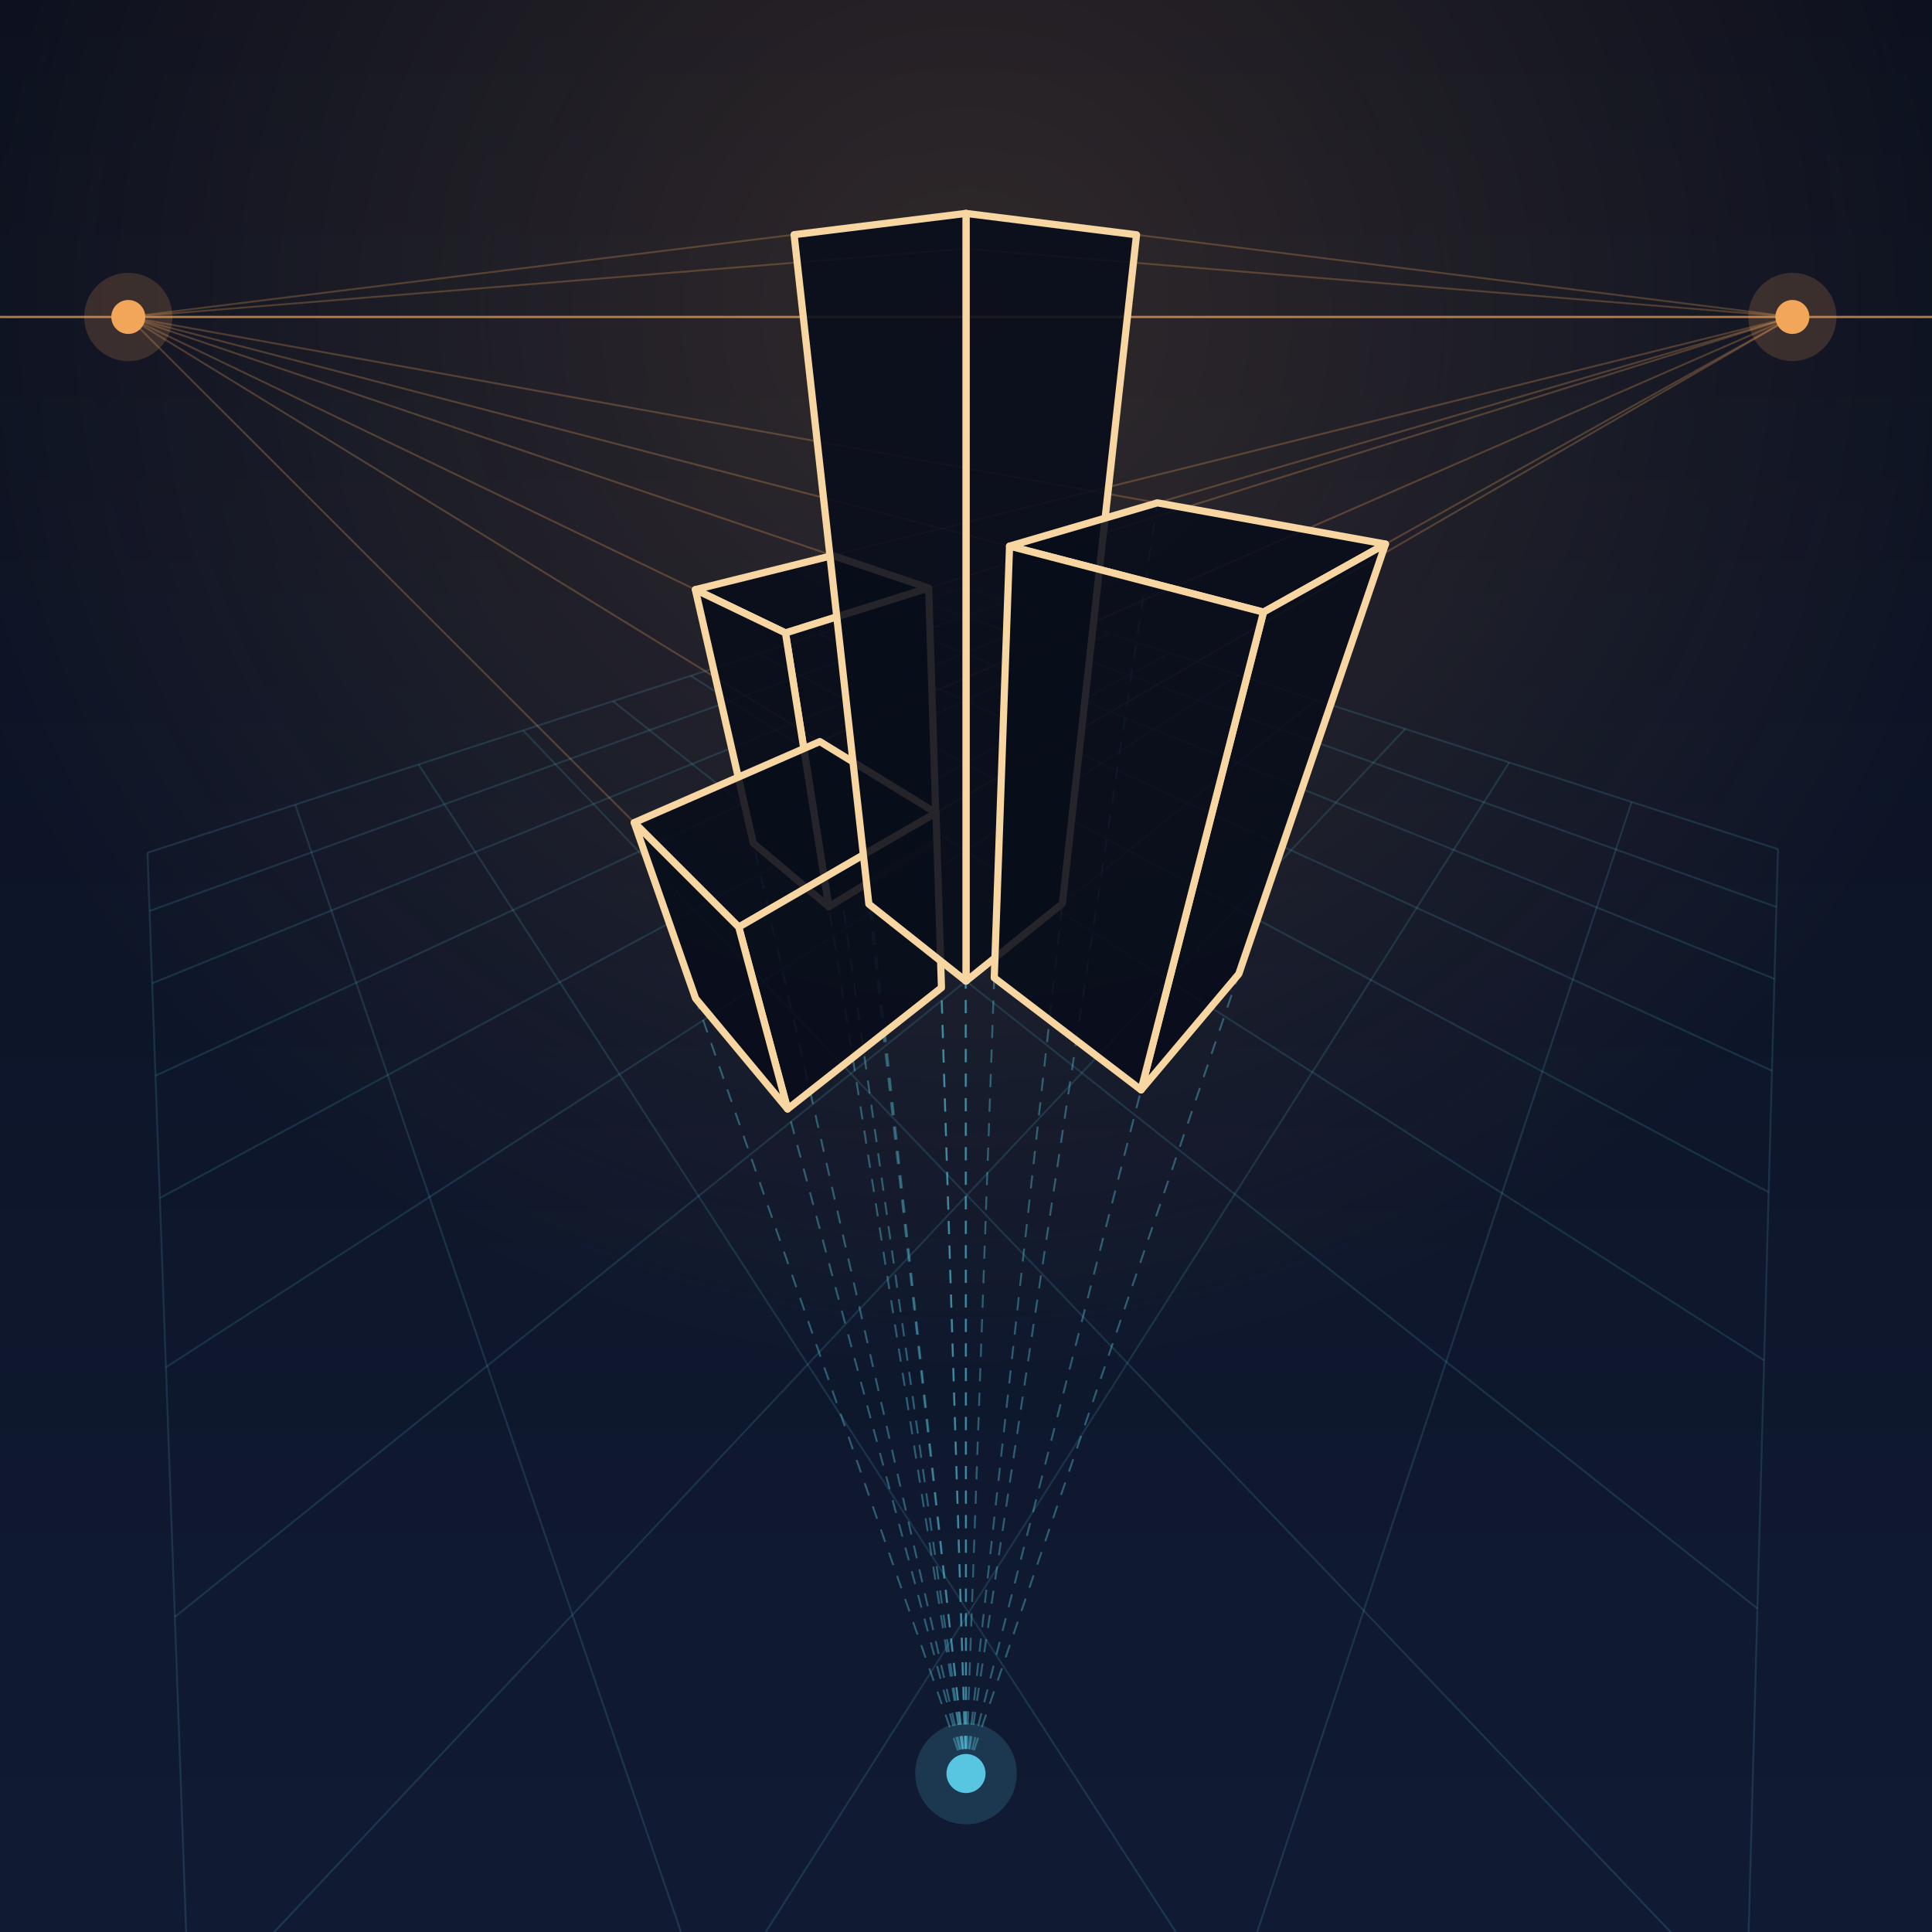
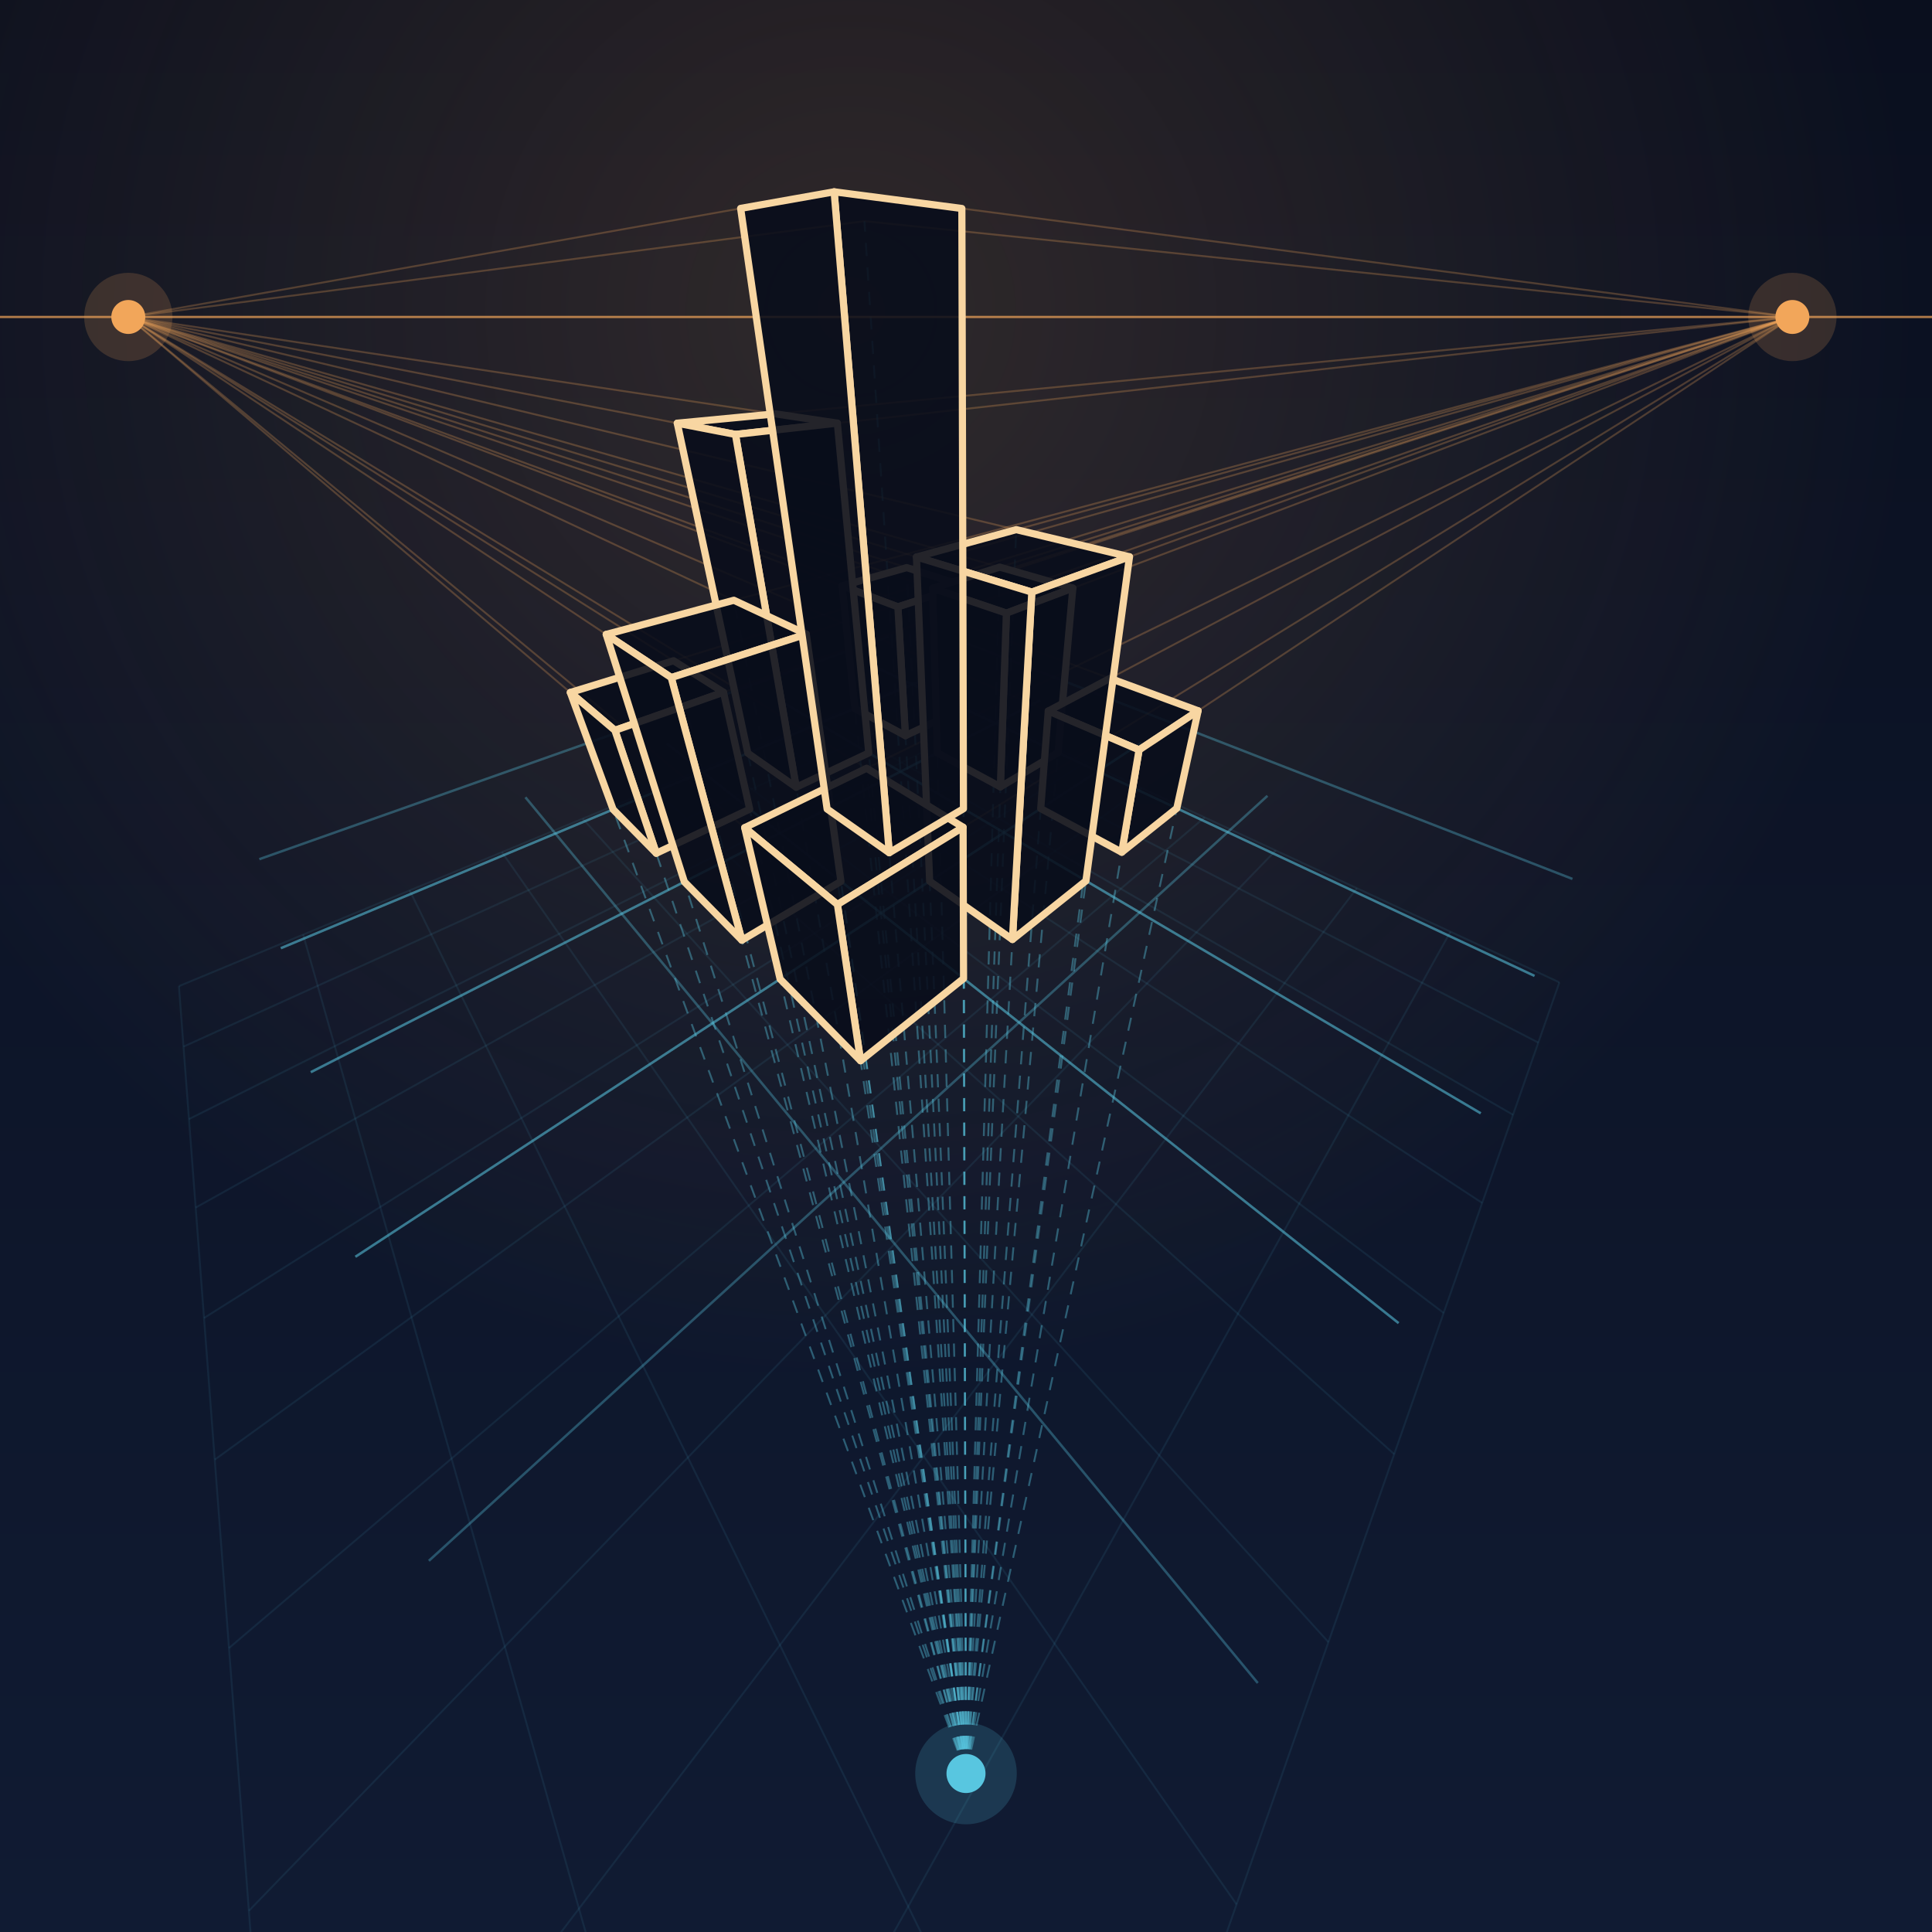
<svg xmlns="http://www.w3.org/2000/svg" viewBox="0 0 1024 1024" width="1024" height="1024">
  <defs>
    <linearGradient id="sky" x1="0" y1="0" x2="0" y2="1">
      <stop offset="0" stop-color="#0A0F1E" />
      <stop offset="1" stop-color="#101B33" />
    </linearGradient>
-     <radialGradient id="glow" cx="0.500" cy="0.164" r=".55">
+     <radialGradient id="glow" cx="0.441" cy="0.164" r=".55">
      <stop offset="0" stop-color="#F2A65A" stop-opacity=".16" />
      <stop offset="1" stop-color="#F2A65A" stop-opacity="0" />
    </radialGradient>
  </defs>
  <rect id="bg" width="1024" height="1024" fill="url(#sky)" />
  <rect width="1024" height="1024" fill="url(#glow)" />
  <g id="art">
    <g id="grid">
-       <line x1="110.03" y1="1341.33" x2="78.17" y2="451.97" stroke="#58C6E0" stroke-opacity=".16" stroke-width="1" />
-       <line x1="469.52" y1="1341.33" x2="156.45" y2="426.47" stroke="#58C6E0" stroke-opacity=".16" stroke-width="1" />
-       <line x1="829.02" y1="1341.33" x2="221.83" y2="405.18" stroke="#58C6E0" stroke-opacity=".16" stroke-width="1" />
-       <line x1="925.67" y1="1066.11" x2="277.26" y2="387.12" stroke="#58C6E0" stroke-opacity=".16" stroke-width="1" />
-       <line x1="931.46" y1="852.54" x2="324.84" y2="371.62" stroke="#58C6E0" stroke-opacity=".16" stroke-width="1" />
-       <line x1="935.02" y1="721.04" x2="366.14" y2="358.17" stroke="#58C6E0" stroke-opacity=".16" stroke-width="1" />
-       <line x1="937.43" y1="631.91" x2="402.32" y2="346.39" stroke="#58C6E0" stroke-opacity=".16" stroke-width="1" />
-       <line x1="939.18" y1="567.53" x2="434.28" y2="335.98" stroke="#58C6E0" stroke-opacity=".16" stroke-width="1" />
-       <line x1="940.50" y1="518.84" x2="462.71" y2="326.72" stroke="#58C6E0" stroke-opacity=".16" stroke-width="1" />
-       <line x1="941.53" y1="480.72" x2="488.18" y2="318.42" stroke="#58C6E0" stroke-opacity=".16" stroke-width="1" />
-       <line x1="942.36" y1="450.08" x2="511.11" y2="310.95" stroke="#58C6E0" stroke-opacity=".16" stroke-width="1" />
-       <line x1="918.22" y1="1341.33" x2="942.36" y2="450.08" stroke="#58C6E0" stroke-opacity=".16" stroke-width="1" />
-       <line x1="561.17" y1="1341.33" x2="864.81" y2="425.06" stroke="#58C6E0" stroke-opacity=".16" stroke-width="1" />
-       <line x1="204.11" y1="1341.33" x2="799.90" y2="404.12" stroke="#58C6E0" stroke-opacity=".16" stroke-width="1" />
-       <line x1="100.38" y1="1071.84" x2="744.76" y2="386.33" stroke="#58C6E0" stroke-opacity=".16" stroke-width="1" />
-       <line x1="92.68" y1="856.99" x2="697.35" y2="371.04" stroke="#58C6E0" stroke-opacity=".16" stroke-width="1" />
-       <line x1="87.94" y1="724.66" x2="656.15" y2="357.75" stroke="#58C6E0" stroke-opacity=".16" stroke-width="1" />
-       <line x1="84.73" y1="634.97" x2="620.01" y2="346.09" stroke="#58C6E0" stroke-opacity=".16" stroke-width="1" />
-       <line x1="82.41" y1="570.18" x2="588.06" y2="335.78" stroke="#58C6E0" stroke-opacity=".16" stroke-width="1" />
-       <line x1="80.65" y1="521.17" x2="559.60" y2="326.60" stroke="#58C6E0" stroke-opacity=".16" stroke-width="1" />
-       <line x1="79.28" y1="482.81" x2="534.10" y2="318.37" stroke="#58C6E0" stroke-opacity=".16" stroke-width="1" />
-       <line x1="78.17" y1="451.97" x2="511.11" y2="310.95" stroke="#58C6E0" stroke-opacity=".16" stroke-width="1" />
+       <line x1="174.92" y1="1581.33" x2="94.83" y2="522.68" stroke="#58C6E0" stroke-opacity=".09" stroke-width="1" />
+       <line x1="462.35" y1="1560.71" x2="160.69" y2="495.36" stroke="#58C6E0" stroke-opacity=".09" stroke-width="1" />
+       <line x1="582.70" y1="1217.00" x2="217.14" y2="471.95" stroke="#58C6E0" stroke-opacity=".09" stroke-width="1" />
+       <line x1="655.40" y1="1009.36" x2="266.05" y2="451.67" stroke="#58C6E0" stroke-opacity=".09" stroke-width="1" />
+       <line x1="704.08" y1="870.34" x2="308.84" y2="433.92" stroke="#58C6E0" stroke-opacity=".09" stroke-width="1" />
+       <line x1="738.95" y1="770.74" x2="346.59" y2="418.26" stroke="#58C6E0" stroke-opacity=".09" stroke-width="1" />
+       <line x1="765.16" y1="695.89" x2="380.14" y2="404.35" stroke="#58C6E0" stroke-opacity=".09" stroke-width="1" />
+       <line x1="785.58" y1="637.57" x2="410.16" y2="391.90" stroke="#58C6E0" stroke-opacity=".09" stroke-width="1" />
+       <line x1="801.94" y1="590.86" x2="437.17" y2="380.70" stroke="#58C6E0" stroke-opacity=".09" stroke-width="1" />
+       <line x1="815.34" y1="552.60" x2="461.61" y2="370.56" stroke="#58C6E0" stroke-opacity=".09" stroke-width="1" />
+       <line x1="826.51" y1="520.68" x2="483.82" y2="361.35" stroke="#58C6E0" stroke-opacity=".09" stroke-width="1" />
+       <line x1="455.13" y1="1581.33" x2="826.51" y2="520.68" stroke="#58C6E0" stroke-opacity=".09" stroke-width="1" />
+       <line x1="173.59" y1="1563.81" x2="768.76" y2="493.83" stroke="#58C6E0" stroke-opacity=".09" stroke-width="1" />
+       <line x1="147.62" y1="1220.52" x2="719.18" y2="470.78" stroke="#58C6E0" stroke-opacity=".09" stroke-width="1" />
+       <line x1="131.91" y1="1012.76" x2="676.15" y2="450.77" stroke="#58C6E0" stroke-opacity=".09" stroke-width="1" />
+       <line x1="121.37" y1="873.50" x2="638.46" y2="433.25" stroke="#58C6E0" stroke-opacity=".09" stroke-width="1" />
+       <line x1="113.82" y1="773.65" x2="605.17" y2="417.77" stroke="#58C6E0" stroke-opacity=".09" stroke-width="1" />
+       <line x1="108.14" y1="698.57" x2="575.54" y2="403.99" stroke="#58C6E0" stroke-opacity=".09" stroke-width="1" />
+       <line x1="103.71" y1="640.05" x2="549.02" y2="391.66" stroke="#58C6E0" stroke-opacity=".09" stroke-width="1" />
+       <line x1="100.16" y1="593.15" x2="525.13" y2="380.55" stroke="#58C6E0" stroke-opacity=".09" stroke-width="1" />
+       <line x1="97.26" y1="554.73" x2="503.50" y2="370.49" stroke="#58C6E0" stroke-opacity=".09" stroke-width="1" />
+       <line x1="94.83" y1="522.68" x2="483.82" y2="361.35" stroke="#58C6E0" stroke-opacity=".09" stroke-width="1" />
+     </g>
+     <g id="roads">
+       <line x1="227.31" y1="827.26" x2="671.78" y2="421.80" stroke="#58C6E0" stroke-opacity=".34" stroke-width="1.3" />
+       <line x1="188.37" y1="666.12" x2="604.91" y2="393.69" stroke="#58C6E0" stroke-opacity=".34" stroke-width="1.3" />
+       <line x1="188.37" y1="666.12" x2="604.91" y2="393.69" stroke="#58C6E0" stroke-opacity=".34" stroke-width="1.3" />
+       <line x1="164.73" y1="568.28" x2="551.38" y2="371.19" stroke="#58C6E0" stroke-opacity=".34" stroke-width="1.3" />
+       <line x1="164.73" y1="568.28" x2="551.38" y2="371.19" stroke="#58C6E0" stroke-opacity=".34" stroke-width="1.3" />
+       <line x1="148.85" y1="502.56" x2="507.55" y2="352.77" stroke="#58C6E0" stroke-opacity=".34" stroke-width="1.3" />
+       <line x1="148.85" y1="502.56" x2="507.55" y2="352.77" stroke="#58C6E0" stroke-opacity=".34" stroke-width="1.3" />
+       <line x1="137.45" y1="455.38" x2="471.01" y2="337.41" stroke="#58C6E0" stroke-opacity=".34" stroke-width="1.3" />
+       <line x1="666.64" y1="892.03" x2="278.48" y2="422.57" stroke="#58C6E0" stroke-opacity=".34" stroke-width="1.3" />
+       <line x1="741.29" y1="701.28" x2="353.51" y2="394.13" stroke="#58C6E0" stroke-opacity=".34" stroke-width="1.3" />
+       <line x1="741.29" y1="701.28" x2="353.51" y2="394.13" stroke="#58C6E0" stroke-opacity=".34" stroke-width="1.3" />
+       <line x1="784.82" y1="590.07" x2="413.45" y2="371.41" stroke="#58C6E0" stroke-opacity=".34" stroke-width="1.3" />
+       <line x1="784.82" y1="590.07" x2="413.45" y2="371.41" stroke="#58C6E0" stroke-opacity=".34" stroke-width="1.3" />
+       <line x1="813.32" y1="517.25" x2="462.45" y2="352.83" stroke="#58C6E0" stroke-opacity=".34" stroke-width="1.3" />
+       <line x1="813.32" y1="517.25" x2="462.45" y2="352.83" stroke="#58C6E0" stroke-opacity=".34" stroke-width="1.3" />
+       <line x1="833.43" y1="465.85" x2="503.24" y2="337.37" stroke="#58C6E0" stroke-opacity=".34" stroke-width="1.3" />
    </g>
    <g id="guides">
-       <line x1="68.00" y1="168.00" x2="420.88" y2="124.38" stroke="#F2A65A" stroke-opacity=".26" stroke-width="1" />
-       <line x1="68.00" y1="168.00" x2="511.49" y2="131.85" stroke="#F2A65A" stroke-opacity=".26" stroke-width="1" />
-       <line x1="950.00" y1="168.00" x2="602.38" y2="124.44" stroke="#F2A65A" stroke-opacity=".26" stroke-width="1" />
-       <line x1="950.00" y1="168.00" x2="511.49" y2="131.85" stroke="#F2A65A" stroke-opacity=".26" stroke-width="1" />
-       <line x1="68.00" y1="168.00" x2="535.08" y2="289.45" stroke="#F2A65A" stroke-opacity=".26" stroke-width="1" />
-       <line x1="68.00" y1="168.00" x2="613.41" y2="266.52" stroke="#F2A65A" stroke-opacity=".26" stroke-width="1" />
-       <line x1="950.00" y1="168.00" x2="734.32" y2="288.36" stroke="#F2A65A" stroke-opacity=".26" stroke-width="1" />
-       <line x1="950.00" y1="168.00" x2="613.41" y2="266.52" stroke="#F2A65A" stroke-opacity=".26" stroke-width="1" />
-       <line x1="68.00" y1="168.00" x2="368.56" y2="312.51" stroke="#F2A65A" stroke-opacity=".26" stroke-width="1" />
-       <line x1="68.00" y1="168.00" x2="441.31" y2="294.43" stroke="#F2A65A" stroke-opacity=".26" stroke-width="1" />
-       <line x1="950.00" y1="168.00" x2="492.21" y2="311.67" stroke="#F2A65A" stroke-opacity=".26" stroke-width="1" />
-       <line x1="950.00" y1="168.00" x2="441.31" y2="294.43" stroke="#F2A65A" stroke-opacity=".26" stroke-width="1" />
-       <line x1="68.00" y1="168.00" x2="336.15" y2="436.00" stroke="#F2A65A" stroke-opacity=".26" stroke-width="1" />
-       <line x1="68.00" y1="168.00" x2="434.54" y2="393.05" stroke="#F2A65A" stroke-opacity=".26" stroke-width="1" />
-       <line x1="950.00" y1="168.00" x2="496.09" y2="430.84" stroke="#F2A65A" stroke-opacity=".26" stroke-width="1" />
-       <line x1="950.00" y1="168.00" x2="434.54" y2="393.05" stroke="#F2A65A" stroke-opacity=".26" stroke-width="1" />
+       <line x1="68.00" y1="168.00" x2="394.70" y2="438.69" stroke="#F2A65A" stroke-opacity=".26" stroke-width="1" />
+       <line x1="68.00" y1="168.00" x2="459.32" y2="407.19" stroke="#F2A65A" stroke-opacity=".26" stroke-width="1" />
+       <line x1="950.00" y1="168.00" x2="510.46" y2="438.45" stroke="#F2A65A" stroke-opacity=".26" stroke-width="1" />
+       <line x1="950.00" y1="168.00" x2="459.32" y2="407.19" stroke="#F2A65A" stroke-opacity=".26" stroke-width="1" />
+       <line x1="68.00" y1="168.00" x2="485.74" y2="295.21" stroke="#F2A65A" stroke-opacity=".26" stroke-width="1" />
+       <line x1="68.00" y1="168.00" x2="538.62" y2="280.72" stroke="#F2A65A" stroke-opacity=".26" stroke-width="1" />
+       <line x1="950.00" y1="168.00" x2="598.65" y2="295.10" stroke="#F2A65A" stroke-opacity=".26" stroke-width="1" />
+       <line x1="950.00" y1="168.00" x2="538.62" y2="280.72" stroke="#F2A65A" stroke-opacity=".26" stroke-width="1" />
+       <line x1="68.00" y1="168.00" x2="555.61" y2="376.86" stroke="#F2A65A" stroke-opacity=".26" stroke-width="1" />
+       <line x1="68.00" y1="168.00" x2="588.32" y2="359.54" stroke="#F2A65A" stroke-opacity=".26" stroke-width="1" />
+       <line x1="950.00" y1="168.00" x2="635.03" y2="376.73" stroke="#F2A65A" stroke-opacity=".26" stroke-width="1" />
+       <line x1="950.00" y1="168.00" x2="588.32" y2="359.54" stroke="#F2A65A" stroke-opacity=".26" stroke-width="1" />
+       <line x1="68.00" y1="168.00" x2="321.31" y2="336.25" stroke="#F2A65A" stroke-opacity=".26" stroke-width="1" />
+       <line x1="68.00" y1="168.00" x2="388.95" y2="318.15" stroke="#F2A65A" stroke-opacity=".26" stroke-width="1" />
+       <line x1="950.00" y1="168.00" x2="427.34" y2="336.12" stroke="#F2A65A" stroke-opacity=".26" stroke-width="1" />
+       <line x1="950.00" y1="168.00" x2="388.95" y2="318.15" stroke="#F2A65A" stroke-opacity=".26" stroke-width="1" />
+       <line x1="68.00" y1="168.00" x2="392.55" y2="110.45" stroke="#F2A65A" stroke-opacity=".26" stroke-width="1" />
+       <line x1="68.00" y1="168.00" x2="458.16" y2="117.22" stroke="#F2A65A" stroke-opacity=".26" stroke-width="1" />
+       <line x1="950.00" y1="168.00" x2="509.81" y2="110.50" stroke="#F2A65A" stroke-opacity=".26" stroke-width="1" />
+       <line x1="950.00" y1="168.00" x2="458.16" y2="117.22" stroke="#F2A65A" stroke-opacity=".26" stroke-width="1" />
+       <line x1="68.00" y1="168.00" x2="494.33" y2="311.79" stroke="#F2A65A" stroke-opacity=".26" stroke-width="1" />
+       <line x1="68.00" y1="168.00" x2="529.86" y2="300.58" stroke="#F2A65A" stroke-opacity=".26" stroke-width="1" />
+       <line x1="950.00" y1="168.00" x2="568.63" y2="311.71" stroke="#F2A65A" stroke-opacity=".26" stroke-width="1" />
+       <line x1="950.00" y1="168.00" x2="529.86" y2="300.58" stroke="#F2A65A" stroke-opacity=".26" stroke-width="1" />
+       <line x1="68.00" y1="168.00" x2="302.28" y2="367.02" stroke="#F2A65A" stroke-opacity=".26" stroke-width="1" />
+       <line x1="68.00" y1="168.00" x2="357.00" y2="350.21" stroke="#F2A65A" stroke-opacity=".26" stroke-width="1" />
+       <line x1="950.00" y1="168.00" x2="383.46" y2="366.90" stroke="#F2A65A" stroke-opacity=".26" stroke-width="1" />
+       <line x1="950.00" y1="168.00" x2="357.00" y2="350.21" stroke="#F2A65A" stroke-opacity=".26" stroke-width="1" />
+       <line x1="68.00" y1="168.00" x2="358.97" y2="224.30" stroke="#F2A65A" stroke-opacity=".26" stroke-width="1" />
+       <line x1="68.00" y1="168.00" x2="410.96" y2="219.35" stroke="#F2A65A" stroke-opacity=".26" stroke-width="1" />
+       <line x1="950.00" y1="168.00" x2="443.80" y2="224.26" stroke="#F2A65A" stroke-opacity=".26" stroke-width="1" />
+       <line x1="950.00" y1="168.00" x2="410.96" y2="219.35" stroke="#F2A65A" stroke-opacity=".26" stroke-width="1" />
+       <line x1="68.00" y1="168.00" x2="446.35" y2="310.53" stroke="#F2A65A" stroke-opacity=".26" stroke-width="1" />
+       <line x1="68.00" y1="168.00" x2="480.59" y2="300.84" stroke="#F2A65A" stroke-opacity=".26" stroke-width="1" />
+       <line x1="950.00" y1="168.00" x2="510.46" y2="310.46" stroke="#F2A65A" stroke-opacity=".26" stroke-width="1" />
+       <line x1="950.00" y1="168.00" x2="480.59" y2="300.84" stroke="#F2A65A" stroke-opacity=".26" stroke-width="1" />
    </g>
    <g id="nadir-rays">
-       <line x1="512.00" y1="940.00" x2="512.00" y2="113.11" stroke="#58C6E0" stroke-opacity=".40" stroke-width="1" stroke-dasharray="7 6" />
-       <line x1="512.00" y1="940.00" x2="602.38" y2="124.44" stroke="#58C6E0" stroke-opacity=".40" stroke-width="1" stroke-dasharray="7 6" />
-       <line x1="512.00" y1="940.00" x2="420.88" y2="124.38" stroke="#58C6E0" stroke-opacity=".40" stroke-width="1" stroke-dasharray="7 6" />
-       <line x1="512.00" y1="940.00" x2="511.49" y2="131.85" stroke="#58C6E0" stroke-opacity=".40" stroke-width="1" stroke-dasharray="7 6" />
-       <line x1="512.00" y1="940.00" x2="669.67" y2="324.45" stroke="#58C6E0" stroke-opacity=".40" stroke-width="1" stroke-dasharray="7 6" />
-       <line x1="512.00" y1="940.00" x2="734.32" y2="288.36" stroke="#58C6E0" stroke-opacity=".40" stroke-width="1" stroke-dasharray="7 6" />
-       <line x1="512.00" y1="940.00" x2="535.08" y2="289.45" stroke="#58C6E0" stroke-opacity=".40" stroke-width="1" stroke-dasharray="7 6" />
-       <line x1="512.00" y1="940.00" x2="613.41" y2="266.52" stroke="#58C6E0" stroke-opacity=".40" stroke-width="1" stroke-dasharray="7 6" />
-       <line x1="512.00" y1="940.00" x2="416.33" y2="335.48" stroke="#58C6E0" stroke-opacity=".40" stroke-width="1" stroke-dasharray="7 6" />
-       <line x1="512.00" y1="940.00" x2="492.21" y2="311.67" stroke="#58C6E0" stroke-opacity=".40" stroke-width="1" stroke-dasharray="7 6" />
-       <line x1="512.00" y1="940.00" x2="368.56" y2="312.51" stroke="#58C6E0" stroke-opacity=".40" stroke-width="1" stroke-dasharray="7 6" />
-       <line x1="512.00" y1="940.00" x2="441.31" y2="294.43" stroke="#58C6E0" stroke-opacity=".40" stroke-width="1" stroke-dasharray="7 6" />
-       <line x1="512.00" y1="940.00" x2="391.55" y2="491.38" stroke="#58C6E0" stroke-opacity=".40" stroke-width="1" stroke-dasharray="7 6" />
-       <line x1="512.00" y1="940.00" x2="496.09" y2="430.84" stroke="#58C6E0" stroke-opacity=".40" stroke-width="1" stroke-dasharray="7 6" />
-       <line x1="512.00" y1="940.00" x2="336.15" y2="436.00" stroke="#58C6E0" stroke-opacity=".40" stroke-width="1" stroke-dasharray="7 6" />
-       <line x1="512.00" y1="940.00" x2="434.54" y2="393.05" stroke="#58C6E0" stroke-opacity=".40" stroke-width="1" stroke-dasharray="7 6" />
+       <line x1="512.00" y1="940.00" x2="443.86" y2="479.43" stroke="#58C6E0" stroke-opacity=".40" stroke-width="1" stroke-dasharray="7 6" />
+       <line x1="512.00" y1="940.00" x2="510.46" y2="438.45" stroke="#58C6E0" stroke-opacity=".40" stroke-width="1" stroke-dasharray="7 6" />
+       <line x1="512.00" y1="940.00" x2="394.70" y2="438.69" stroke="#58C6E0" stroke-opacity=".40" stroke-width="1" stroke-dasharray="7 6" />
+       <line x1="512.00" y1="940.00" x2="459.32" y2="407.19" stroke="#58C6E0" stroke-opacity=".40" stroke-width="1" stroke-dasharray="7 6" />
+       <line x1="512.00" y1="940.00" x2="546.88" y2="313.83" stroke="#58C6E0" stroke-opacity=".40" stroke-width="1" stroke-dasharray="7 6" />
+       <line x1="512.00" y1="940.00" x2="598.65" y2="295.10" stroke="#58C6E0" stroke-opacity=".40" stroke-width="1" stroke-dasharray="7 6" />
+       <line x1="512.00" y1="940.00" x2="485.74" y2="295.21" stroke="#58C6E0" stroke-opacity=".40" stroke-width="1" stroke-dasharray="7 6" />
+       <line x1="512.00" y1="940.00" x2="538.62" y2="280.72" stroke="#58C6E0" stroke-opacity=".40" stroke-width="1" stroke-dasharray="7 6" />
+       <line x1="512.00" y1="940.00" x2="603.73" y2="397.47" stroke="#58C6E0" stroke-opacity=".40" stroke-width="1" stroke-dasharray="7 6" />
+       <line x1="512.00" y1="940.00" x2="635.03" y2="376.73" stroke="#58C6E0" stroke-opacity=".40" stroke-width="1" stroke-dasharray="7 6" />
+       <line x1="512.00" y1="940.00" x2="555.61" y2="376.86" stroke="#58C6E0" stroke-opacity=".40" stroke-width="1" stroke-dasharray="7 6" />
+       <line x1="512.00" y1="940.00" x2="588.32" y2="359.54" stroke="#58C6E0" stroke-opacity=".40" stroke-width="1" stroke-dasharray="7 6" />
+       <line x1="512.00" y1="940.00" x2="355.77" y2="359.14" stroke="#58C6E0" stroke-opacity=".40" stroke-width="1" stroke-dasharray="7 6" />
+       <line x1="512.00" y1="940.00" x2="427.34" y2="336.12" stroke="#58C6E0" stroke-opacity=".40" stroke-width="1" stroke-dasharray="7 6" />
+       <line x1="512.00" y1="940.00" x2="321.31" y2="336.25" stroke="#58C6E0" stroke-opacity=".40" stroke-width="1" stroke-dasharray="7 6" />
+       <line x1="512.00" y1="940.00" x2="388.95" y2="318.15" stroke="#58C6E0" stroke-opacity=".40" stroke-width="1" stroke-dasharray="7 6" />
+       <line x1="512.00" y1="940.00" x2="442.12" y2="101.66" stroke="#58C6E0" stroke-opacity=".40" stroke-width="1" stroke-dasharray="7 6" />
+       <line x1="512.00" y1="940.00" x2="509.81" y2="110.50" stroke="#58C6E0" stroke-opacity=".40" stroke-width="1" stroke-dasharray="7 6" />
+       <line x1="512.00" y1="940.00" x2="392.55" y2="110.45" stroke="#58C6E0" stroke-opacity=".40" stroke-width="1" stroke-dasharray="7 6" />
+       <line x1="512.00" y1="940.00" x2="458.16" y2="117.22" stroke="#58C6E0" stroke-opacity=".40" stroke-width="1" stroke-dasharray="7 6" />
+       <line x1="512.00" y1="940.00" x2="533.42" y2="324.98" stroke="#58C6E0" stroke-opacity=".40" stroke-width="1" stroke-dasharray="7 6" />
+       <line x1="512.00" y1="940.00" x2="568.63" y2="311.71" stroke="#58C6E0" stroke-opacity=".40" stroke-width="1" stroke-dasharray="7 6" />
+       <line x1="512.00" y1="940.00" x2="494.33" y2="311.79" stroke="#58C6E0" stroke-opacity=".40" stroke-width="1" stroke-dasharray="7 6" />
+       <line x1="512.00" y1="940.00" x2="529.86" y2="300.58" stroke="#58C6E0" stroke-opacity=".40" stroke-width="1" stroke-dasharray="7 6" />
+       <line x1="512.00" y1="940.00" x2="325.92" y2="387.10" stroke="#58C6E0" stroke-opacity=".40" stroke-width="1" stroke-dasharray="7 6" />
+       <line x1="512.00" y1="940.00" x2="383.46" y2="366.90" stroke="#58C6E0" stroke-opacity=".40" stroke-width="1" stroke-dasharray="7 6" />
+       <line x1="512.00" y1="940.00" x2="302.28" y2="367.02" stroke="#58C6E0" stroke-opacity=".40" stroke-width="1" stroke-dasharray="7 6" />
+       <line x1="512.00" y1="940.00" x2="357.00" y2="350.21" stroke="#58C6E0" stroke-opacity=".40" stroke-width="1" stroke-dasharray="7 6" />
+       <line x1="512.00" y1="940.00" x2="389.80" y2="230.26" stroke="#58C6E0" stroke-opacity=".40" stroke-width="1" stroke-dasharray="7 6" />
+       <line x1="512.00" y1="940.00" x2="443.80" y2="224.26" stroke="#58C6E0" stroke-opacity=".40" stroke-width="1" stroke-dasharray="7 6" />
+       <line x1="512.00" y1="940.00" x2="358.97" y2="224.30" stroke="#58C6E0" stroke-opacity=".40" stroke-width="1" stroke-dasharray="7 6" />
+       <line x1="512.00" y1="940.00" x2="410.96" y2="219.35" stroke="#58C6E0" stroke-opacity=".40" stroke-width="1" stroke-dasharray="7 6" />
+       <line x1="512.00" y1="940.00" x2="475.90" y2="321.66" stroke="#58C6E0" stroke-opacity=".40" stroke-width="1" stroke-dasharray="7 6" />
+       <line x1="512.00" y1="940.00" x2="510.46" y2="310.46" stroke="#58C6E0" stroke-opacity=".40" stroke-width="1" stroke-dasharray="7 6" />
+       <line x1="512.00" y1="940.00" x2="446.35" y2="310.53" stroke="#58C6E0" stroke-opacity=".40" stroke-width="1" stroke-dasharray="7 6" />
+       <line x1="512.00" y1="940.00" x2="480.59" y2="300.84" stroke="#58C6E0" stroke-opacity=".40" stroke-width="1" stroke-dasharray="7 6" />
    </g>
    <line x1="-50.00" y1="168.00" x2="1074.00" y2="168.00" stroke="#F2A65A" stroke-opacity=".70" stroke-width="1.2" />
    <g id="boxes">
-       <path d="M416.33,335.48L368.56,312.51L441.31,294.43L492.21,311.67Z" fill="#080D1B" fill-opacity=".88" stroke="#F8D6A2" stroke-width="3.8" stroke-linejoin="round" />
-       <path d="M439.29,480.58L496.42,445.61L492.21,311.67L416.33,335.48Z" fill="#080D1B" fill-opacity=".88" stroke="#F8D6A2" stroke-width="3.8" stroke-linejoin="round" />
-       <path d="M439.29,480.58L399.28,446.89L368.56,312.51L416.33,335.48Z" fill="#080D1B" fill-opacity=".88" stroke="#F8D6A2" stroke-width="3.8" stroke-linejoin="round" />
-       <path d="M391.55,491.38L336.15,436.00L434.54,393.05L496.09,430.84Z" fill="#080D1B" fill-opacity=".88" stroke="#F8D6A2" stroke-width="3.8" stroke-linejoin="round" />
-       <path d="M417.44,587.78L498.99,523.50L496.09,430.84L391.55,491.38Z" fill="#080D1B" fill-opacity=".88" stroke="#F8D6A2" stroke-width="3.8" stroke-linejoin="round" />
-       <path d="M417.44,587.78L368.67,529.19L336.15,436.00L391.55,491.38Z" fill="#080D1B" fill-opacity=".88" stroke="#F8D6A2" stroke-width="3.8" stroke-linejoin="round" />
-       <path d="M512.00,520.00L563.09,478.94L602.38,124.44L512.00,113.11Z" fill="#080D1B" fill-opacity=".88" stroke="#F8D6A2" stroke-width="3.8" stroke-linejoin="round" />
-       <path d="M512.00,520.00L460.52,479.18L420.88,124.38L512.00,113.11Z" fill="#080D1B" fill-opacity=".88" stroke="#F8D6A2" stroke-width="3.8" stroke-linejoin="round" />
-       <path d="M669.67,324.45L535.08,289.45L613.41,266.52L734.32,288.36Z" fill="#080D1B" fill-opacity=".88" stroke="#F8D6A2" stroke-width="3.8" stroke-linejoin="round" />
-       <path d="M604.81,577.66L656.59,516.21L734.32,288.36L669.67,324.45Z" fill="#080D1B" fill-opacity=".88" stroke="#F8D6A2" stroke-width="3.8" stroke-linejoin="round" />
-       <path d="M604.81,577.66L526.97,518.25L535.08,289.45L669.67,324.45Z" fill="#080D1B" fill-opacity=".88" stroke="#F8D6A2" stroke-width="3.8" stroke-linejoin="round" />
+       <path d="M475.90,321.66L446.35,310.53L480.59,300.84L510.46,310.46Z" fill="#080D1B" fill-opacity=".88" stroke="#F8D6A2" stroke-width="3.8" stroke-linejoin="round" />
+       <path d="M479.88,389.92L510.62,375.41L510.46,310.46L475.90,321.66Z" fill="#080D1B" fill-opacity=".88" stroke="#F8D6A2" stroke-width="3.8" stroke-linejoin="round" />
+       <path d="M479.88,389.92L453.12,375.50L446.35,310.53L475.90,321.66Z" fill="#080D1B" fill-opacity=".88" stroke="#F8D6A2" stroke-width="3.8" stroke-linejoin="round" />
+       <path d="M533.42,324.98L494.33,311.79L529.86,300.58L568.63,311.71Z" fill="#080D1B" fill-opacity=".88" stroke="#F8D6A2" stroke-width="3.8" stroke-linejoin="round" />
+       <path d="M530.21,417.04L560.77,398.91L568.63,311.71L533.42,324.98Z" fill="#080D1B" fill-opacity=".88" stroke="#F8D6A2" stroke-width="3.8" stroke-linejoin="round" />
+       <path d="M530.21,417.04L496.78,399.02L494.33,311.79L533.42,324.98Z" fill="#080D1B" fill-opacity=".88" stroke="#F8D6A2" stroke-width="3.8" stroke-linejoin="round" />
+       <path d="M603.73,397.47L555.61,376.86L588.32,359.54L635.03,376.73Z" fill="#080D1B" fill-opacity=".88" stroke="#F8D6A2" stroke-width="3.8" stroke-linejoin="round" />
+       <path d="M594.56,451.70L623.74,428.41L635.03,376.73L603.73,397.47Z" fill="#080D1B" fill-opacity=".88" stroke="#F8D6A2" stroke-width="3.8" stroke-linejoin="round" />
+       <path d="M594.56,451.70L551.60,428.56L555.61,376.86L603.73,397.47Z" fill="#080D1B" fill-opacity=".88" stroke="#F8D6A2" stroke-width="3.8" stroke-linejoin="round" />
+       <path d="M325.92,387.10L302.28,367.02L357.00,350.21L383.46,366.90Z" fill="#080D1B" fill-opacity=".88" stroke="#F8D6A2" stroke-width="3.8" stroke-linejoin="round" />
+       <path d="M347.84,452.24L397.36,428.87L383.46,366.90L325.92,387.10Z" fill="#080D1B" fill-opacity=".88" stroke="#F8D6A2" stroke-width="3.8" stroke-linejoin="round" />
+       <path d="M347.84,452.24L324.97,429.01L302.28,367.02L325.92,387.10Z" fill="#080D1B" fill-opacity=".88" stroke="#F8D6A2" stroke-width="3.8" stroke-linejoin="round" />
+       <path d="M389.80,230.26L358.97,224.30L410.96,219.35L443.80,224.26Z" fill="#080D1B" fill-opacity=".88" stroke="#F8D6A2" stroke-width="3.8" stroke-linejoin="round" />
+       <path d="M421.99,417.24L460.46,399.09L443.80,224.26L389.80,230.26Z" fill="#080D1B" fill-opacity=".88" stroke="#F8D6A2" stroke-width="3.8" stroke-linejoin="round" />
+       <path d="M421.99,417.24L396.37,399.20L358.97,224.30L389.80,230.26Z" fill="#080D1B" fill-opacity=".88" stroke="#F8D6A2" stroke-width="3.8" stroke-linejoin="round" />
+       <path d="M355.77,359.14L321.31,336.25L388.95,318.15L427.34,336.12Z" fill="#080D1B" fill-opacity=".88" stroke="#F8D6A2" stroke-width="3.8" stroke-linejoin="round" />
+       <path d="M393.20,498.32L445.71,467.16L427.34,336.12L355.77,359.14Z" fill="#080D1B" fill-opacity=".88" stroke="#F8D6A2" stroke-width="3.8" stroke-linejoin="round" />
+       <path d="M393.20,498.32L362.72,467.36L321.31,336.25L355.77,359.14Z" fill="#080D1B" fill-opacity=".88" stroke="#F8D6A2" stroke-width="3.8" stroke-linejoin="round" />
+       <path d="M546.88,313.83L485.74,295.21L538.62,280.72L598.65,295.10Z" fill="#080D1B" fill-opacity=".88" stroke="#F8D6A2" stroke-width="3.8" stroke-linejoin="round" />
+       <path d="M536.62,497.95L575.57,466.87L598.65,295.10L546.88,313.83Z" fill="#080D1B" fill-opacity=".88" stroke="#F8D6A2" stroke-width="3.8" stroke-linejoin="round" />
+       <path d="M536.62,497.95L492.74,467.06L485.74,295.21L546.88,313.83Z" fill="#080D1B" fill-opacity=".88" stroke="#F8D6A2" stroke-width="3.8" stroke-linejoin="round" />
+       <path d="M443.86,479.43L394.70,438.69L459.32,407.19L510.46,438.45Z" fill="#080D1B" fill-opacity=".88" stroke="#F8D6A2" stroke-width="3.8" stroke-linejoin="round" />
+       <path d="M456.11,562.22L510.70,518.64L510.46,438.45L443.86,479.43Z" fill="#080D1B" fill-opacity=".88" stroke="#F8D6A2" stroke-width="3.8" stroke-linejoin="round" />
+       <path d="M456.11,562.22L413.47,518.90L394.70,438.69L443.86,479.43Z" fill="#080D1B" fill-opacity=".88" stroke="#F8D6A2" stroke-width="3.8" stroke-linejoin="round" />
+       <path d="M471.32,451.97L510.65,428.64L509.81,110.50L442.12,101.66Z" fill="#080D1B" fill-opacity=".88" stroke="#F8D6A2" stroke-width="3.8" stroke-linejoin="round" />
+       <path d="M471.32,451.97L438.39,428.79L392.55,110.45L442.12,101.66Z" fill="#080D1B" fill-opacity=".88" stroke="#F8D6A2" stroke-width="3.8" stroke-linejoin="round" />
    </g>
    <circle cx="68.00" cy="168.00" r="23.4" fill="#F2A65A" fill-opacity=".18" />
    <circle cx="68.00" cy="168.00" r="9" fill="#F2A65A" />
    <circle cx="950.00" cy="168.00" r="23.4" fill="#F2A65A" fill-opacity=".18" />
    <circle cx="950.00" cy="168.00" r="9" fill="#F2A65A" />
    <circle cx="512.00" cy="940.00" r="26.91" fill="#58C6E0" fill-opacity=".18" />
    <circle cx="512.00" cy="940.00" r="10.35" fill="#58C6E0" />
  </g>
</svg>
